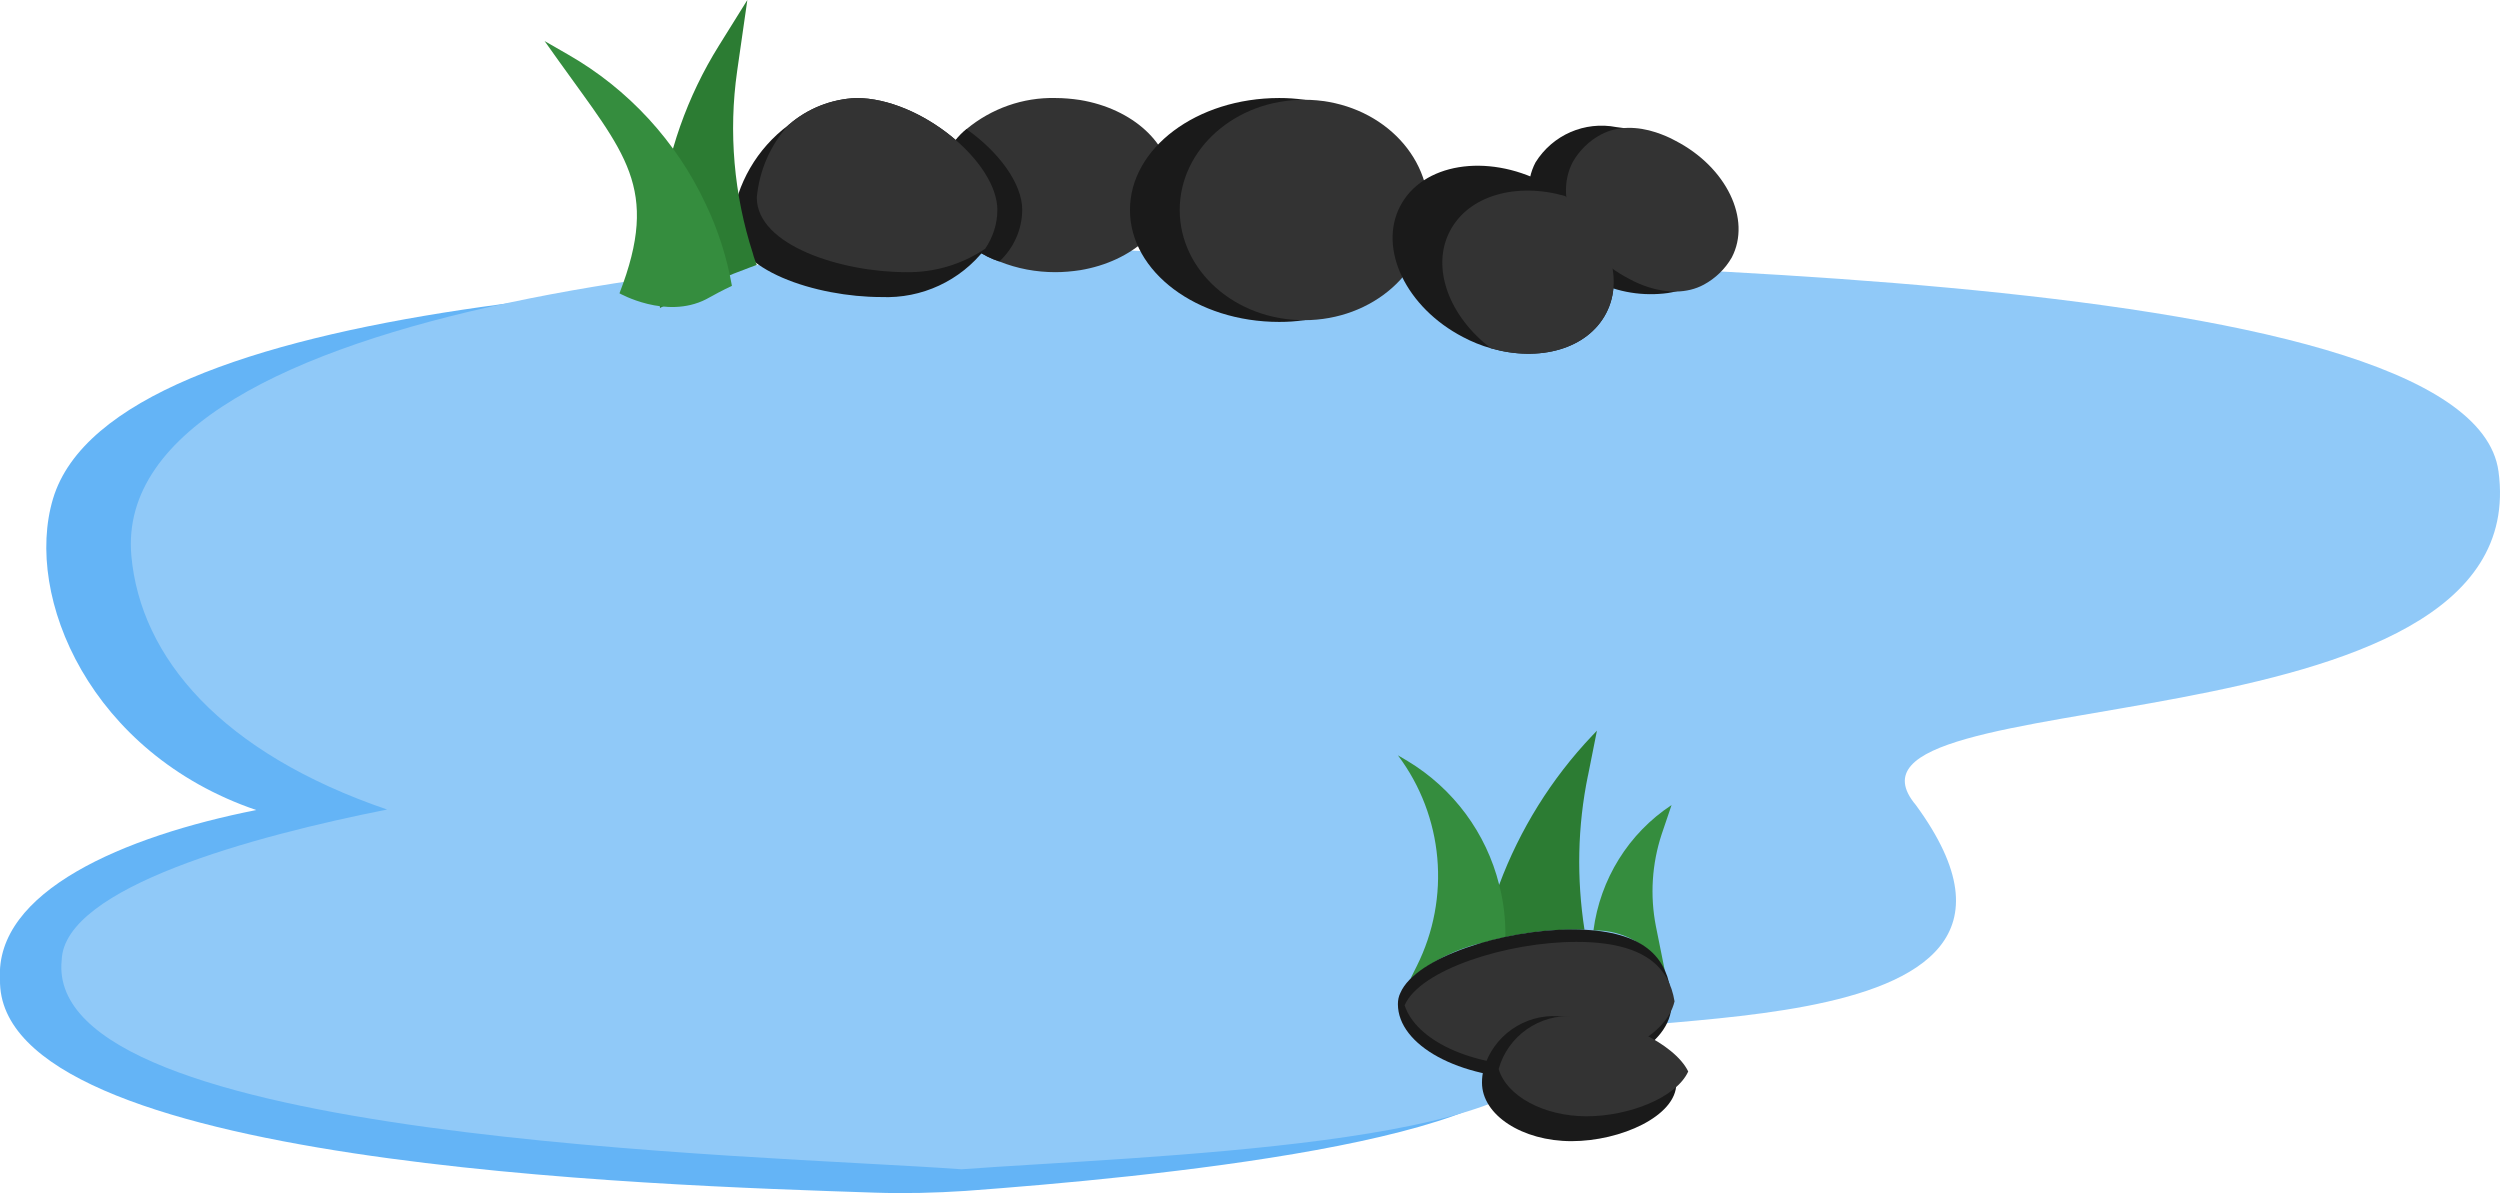
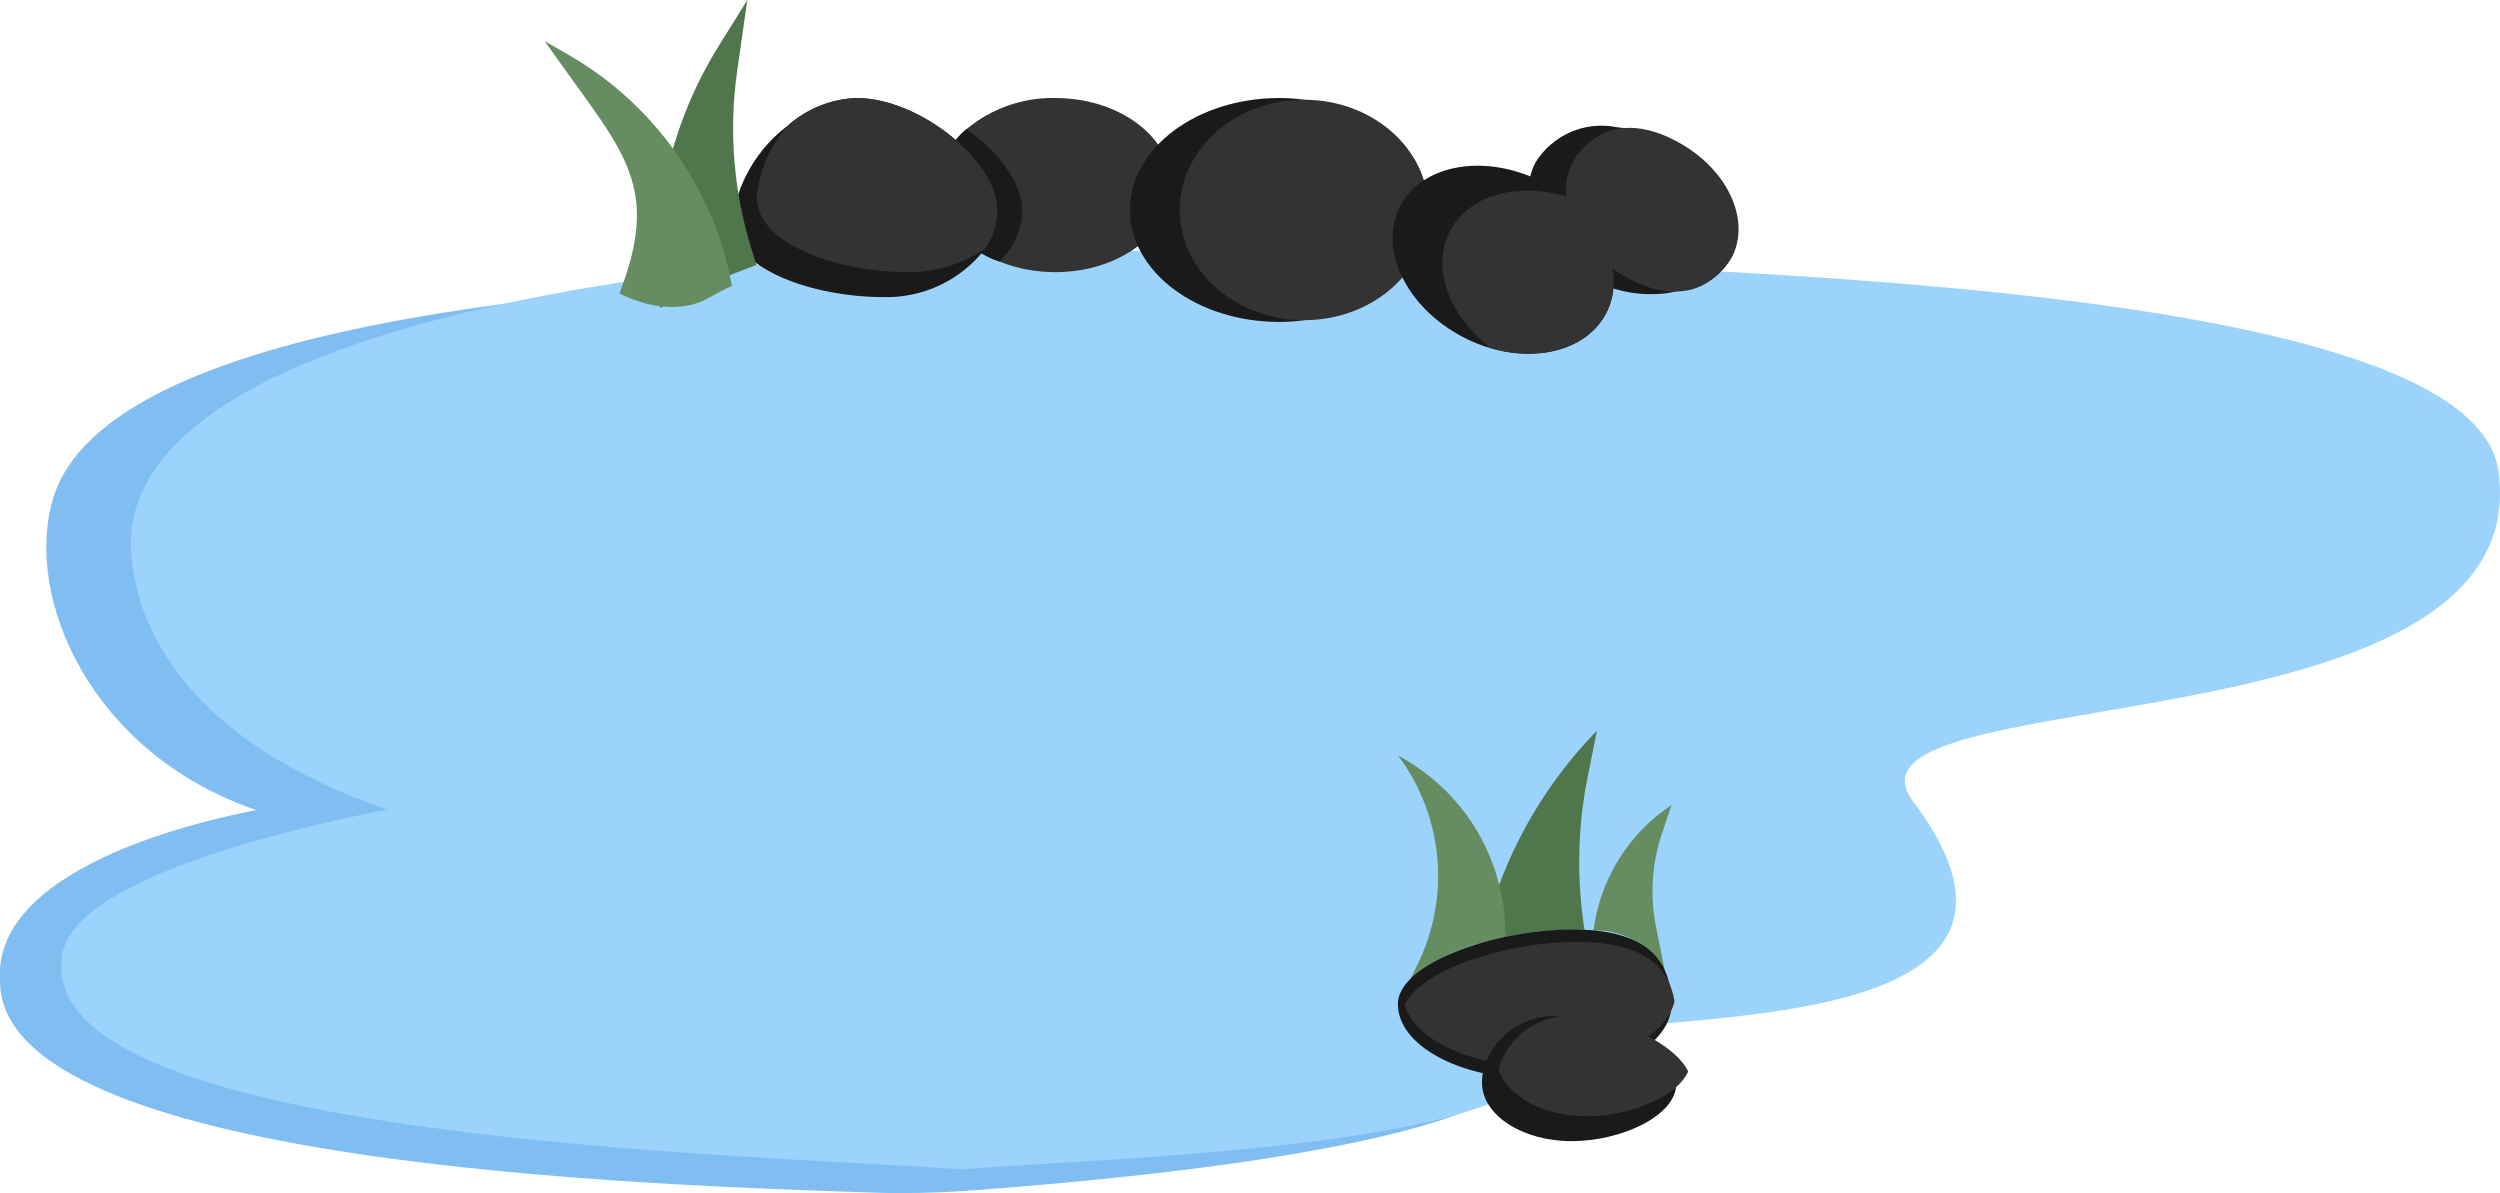
<svg xmlns="http://www.w3.org/2000/svg" id="Layer_2" data-name="Layer 2" viewBox="0 0 100.49 47.95">
  <defs>
    <style>
-       .cls-1 {
-         fill: #64b4f6;
-       }
+ .cls-1 {
+     fill: #80bef1;
+   }

-       .cls-1, .cls-2, .cls-3, .cls-4, .cls-5, .cls-6 {
-         stroke-width: 0px;
-       }
+   .cls-1, .cls-2, .cls-3, .cls-4, .cls-5, .cls-6 {
+     stroke-width: 0px;
+   }

-       .cls-2 {
-         fill: #1a1a1a;
-       }
+   .cls-2 {
+     fill: #1a1a1a;
+   }

-       .cls-3 {
-         fill: #90c9f8;
-       }
+   .cls-3 {
+     fill: #9cd3fd;
+   }

-       .cls-4 {
-         fill: #358d3e;
-       }
+   .cls-4 {
+     fill: #658d61;
+   }

-       .cls-5 {
-         fill: #333;
-       }
+   .cls-5 {
+     fill: #333;
+   }

-       .cls-6 {
-         fill: #2c7c33;
-       }
+   .cls-6 {
+     fill: #50764c;
+   }
    </style>
  </defs>
  <g id="fish-pond">
    <g>
      <path class="cls-1" d="M47.67,35.85c2.51,1.41,14.08,4.54,14.02,6.46-.12,3.56-15.67,5.03-22.88,5.56-1.21.08-2.43.11-3.64.07C26.23,47.64-.15,46.86,0,39.37c-.21-3.54,4.96-5.75,10.3-6.81C3.64,30.29.95,24,2.13,20.05c2.43-8.11,27.38-9.12,42.29-9.12.84,0,1.68.02,2.5.05,13.74.59,37.77,6.64,37.77,13.15s-37.27,1.71-37.02,11.71Z" />
      <path class="cls-3" d="M77.01,32.36c7.68,10.5-14.55,7.81-14.61,9.73-.13,3.96-16.54,4.38-23.75,4.91-8.29-.6-36.94-1.11-36.17-8.41.1-2.93,7.74-4.99,13.08-6.05-6.66-2.28-9.91-6.1-10.28-10.2-.9-10.23,27.62-12.84,41.47-12.22,13.74.59,52.53.32,53.68,8.83,1.56,11.56-27.79,8.21-23.42,13.41Z" />
      <path class="cls-5" d="M47.09,7.44c0,1.67-1.57,3.07-3.67,3.42-.33.05-.67.08-1,.08-.77,0-1.53-.14-2.25-.43-1.35-.44-2.31-1.65-2.42-3.07.02-.87.42-1.69,1.1-2.25,1-.83,2.27-1.28,3.57-1.25.33,0,.67.03,1,.08,2.1.35,3.67,1.75,3.67,3.42Z" />
      <path class="cls-2" d="M41.09,8.44c-.01.79-.34,1.53-.92,2.07-1.35-.44-2.31-1.65-2.42-3.07.02-.87.42-1.69,1.1-2.25,1.29.91,2.24,2.18,2.24,3.25Z" />
      <path class="cls-2" d="M40.09,8.44c0,.56-.18,1.1-.49,1.56-1,1.29-2.55,2.01-4.18,1.94-2.58,0-6-1.07-6-3,.19-1.56,1.01-2.97,2.27-3.91,0,0,0-.01.01-.01h0c.76-.66,1.72-1.04,2.72-1.08,2.58,0,5.67,2.57,5.67,4.5Z" />
      <path class="cls-5" d="M40.09,8.44c0,.56-.18,1.1-.49,1.56-.94.63-2.05.96-3.18.94-2.58,0-6-1.07-6-3,.1-1.08.54-2.1,1.27-2.91,0,0,0-.01.01-.01h0c.76-.66,1.72-1.04,2.72-1.08,2.58,0,5.67,2.57,5.67,4.5Z" />
      <path class="cls-2" d="M57.42,8.44c0,2.23-2.16,4.08-5,4.43-.33.05-.67.07-1,.07-3.31,0-6-2.01-6-4.5s2.69-4.5,6-4.5c.33,0,.67.02,1,.07,2.84.35,5,2.2,5,4.43Z" />
      <ellipse class="cls-5" cx="52.42" cy="8.44" rx="5" ry="4.43" />
      <path class="cls-2" d="M64.56,12.59c-.75,1.44-2.68,1.97-4.63,1.41-.39-.11-.76-.26-1.12-.45-2.29-1.19-3.42-3.55-2.53-5.26.89-1.72,3.47-2.14,5.75-.96.31.16.6.34.88.55,1.68,1.28,2.42,3.24,1.65,4.71Z" />
      <path class="cls-2" d="M69.11,10.37c-.47.82-1.31,1.35-2.25,1.43-1,.1-2.01-.1-2.89-.58-2.04-1.06-3.05-3.16-2.25-4.69.69-1.11,1.98-1.67,3.26-1.42.65.07,1.29.26,1.87.57,2.05,1.06,3.06,3.16,2.26,4.69Z" />
      <path class="cls-5" d="M69.61,10.35c-.27.47-.66.84-1.12,1.09-.68.37-1.5.34-2.24.1-.27-.09-.53-.2-.78-.34-2.04-1.06-3.05-3.16-2.25-4.69.27-.47.66-.85,1.13-1.1.67-.36,1.48-.33,2.21-.09.27.09.54.2.79.34,2.05,1.06,3.06,3.16,2.26,4.69Z" />
      <path class="cls-6" d="M30.42,10.65c-.08.03-.17.06-.25.09-.92.34-1.79.71-2.6,1.1-.36.17-.7.35-1.04.54-.16-1.26-.16-2.54,0-3.8.28-2.4,1.09-4.7,2.37-6.75l1.14-1.83-.41,2.86c-.35,2.46-.13,4.96.63,7.32.04.16.1.32.16.47Z" />
      <path class="cls-4" d="M29.42,11.49c-.36.17-.7.35-1.04.54-1.61.82-3.48-.24-3.48-.24,1.65-4.26.21-5.62-2.44-9.34l-.57-.8.94.54c2.43,1.39,4.37,3.5,5.55,6.04.49,1.03.84,2.13,1.04,3.26Z" />
      <path class="cls-6" d="M63.83,31.17c-.42,2.04-.46,4.14-.14,6.2-.16,0-.33,0-.5,0-.9,0-1.8.11-2.68.3-.32.06-.63.14-.94.24.17-.8.4-1.58.69-2.34.83-2.23,2.1-4.27,3.74-6l.19-.2-.36,1.81Z" />
      <path class="cls-4" d="M66.56,37.23l.36,1.79c-.58-1.03-1.69-1.65-2.87-1.62.27-2.06,1.41-3.9,3.14-5.04l-.4,1.18c-.39,1.19-.47,2.46-.23,3.69ZM60.51,37.66c-.32.06-.63.14-.94.24-1.06.25-2.05.75-2.88,1.45l.26-.52c1.37-2.74,1.08-6.02-.76-8.47l.39.23c1.84,1.11,3.16,2.89,3.68,4.97.18.69.26,1.39.25,2.1Z" />
      <path class="cls-2" d="M67.19,40.36c0,1.66-2.47,3-5.5,3s-5.5-1.34-5.5-3c0-.16.03-.31.1-.45.62-1.44,4.14-2.55,6.9-2.55s3.73,1.03,3.95,2.39c.04.2.05.41.05.61Z" />
      <path class="cls-5" d="M67.31,40.25c-.34,1.47-2.66,2.61-5.45,2.61s-4.94-1.06-5.4-2.45c.62-1.44,4.14-2.55,6.9-2.55s3.73,1.03,3.95,2.39Z" />
      <path class="cls-2" d="M67.38,43.56c0,1.3-2.23,2.31-4.21,2.31s-3.6-1.05-3.6-2.35c0-.19.02-.37.07-.55.37-1.33,1.64-2.22,3.02-2.12,1.74,0,4.05,1.08,4.6,2.22.08.15.12.32.12.49Z" />
      <path class="cls-5" d="M67.86,43.07c-.48,1.05-2.38,1.8-4.09,1.8s-3.21-.81-3.53-1.9c.37-1.33,1.64-2.22,3.02-2.12,1.74,0,4.05,1.08,4.6,2.22Z" />
      <path class="cls-5" d="M64.56,12.59c-.75,1.44-2.68,1.97-4.63,1.41-1.68-1.28-2.42-3.24-1.65-4.71.75-1.44,2.68-1.97,4.63-1.41,1.68,1.28,2.42,3.24,1.65,4.71Z" />
    </g>
  </g>
</svg>
